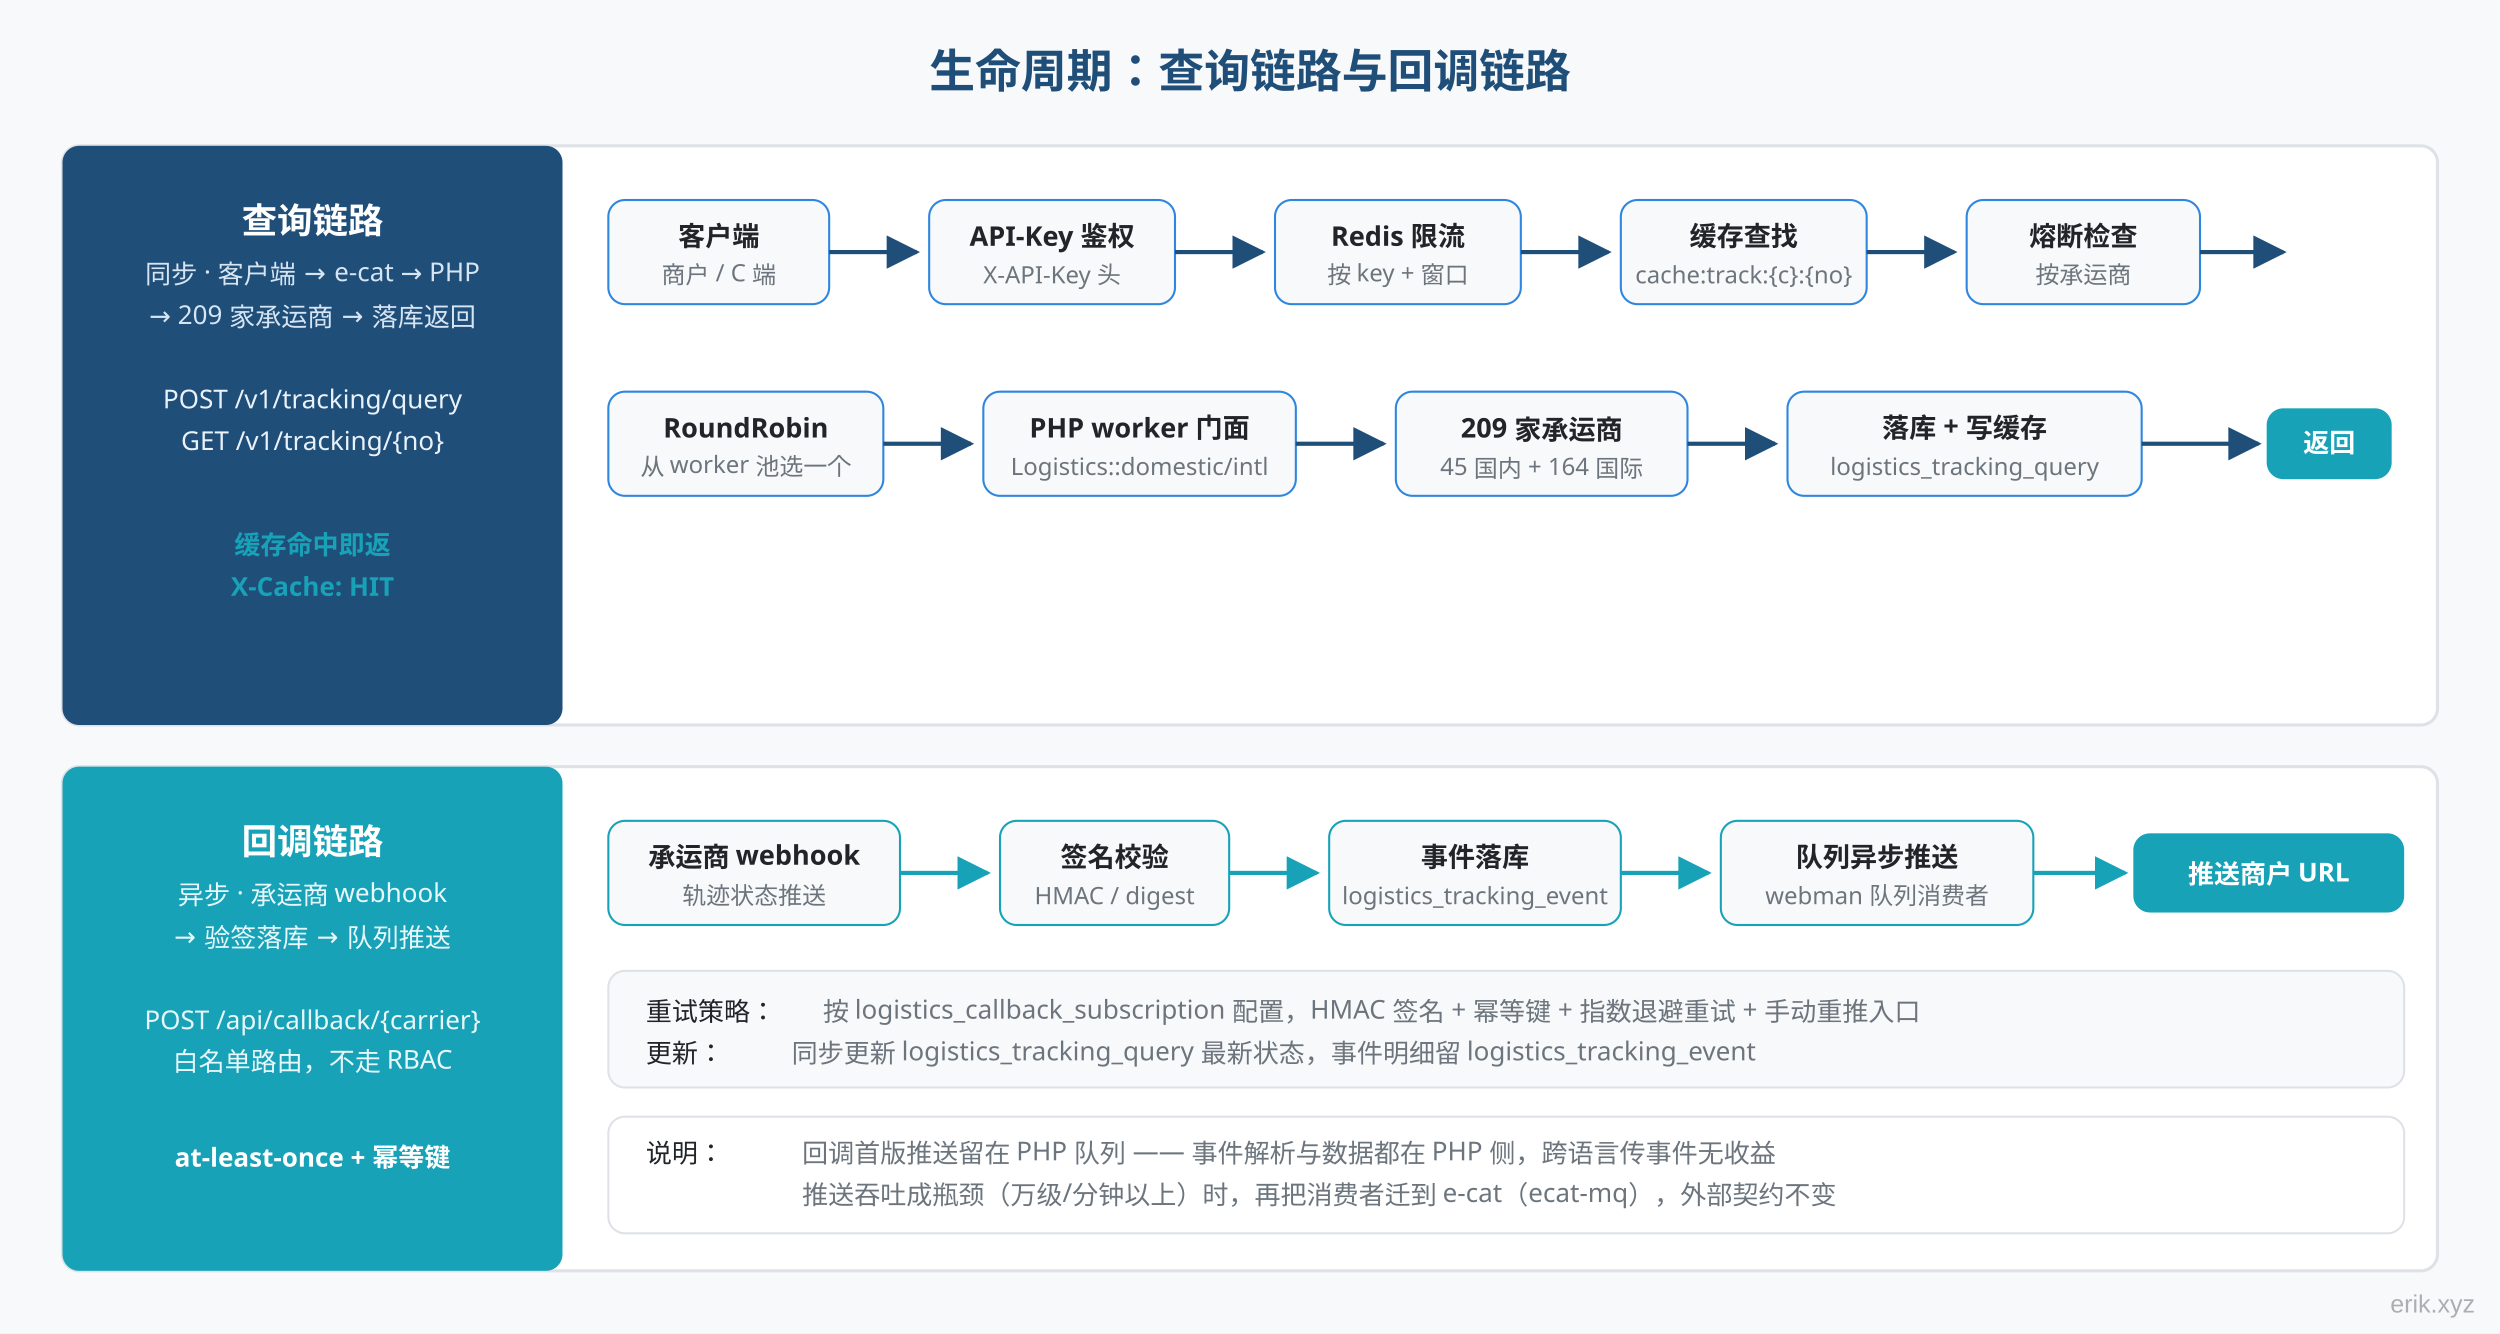
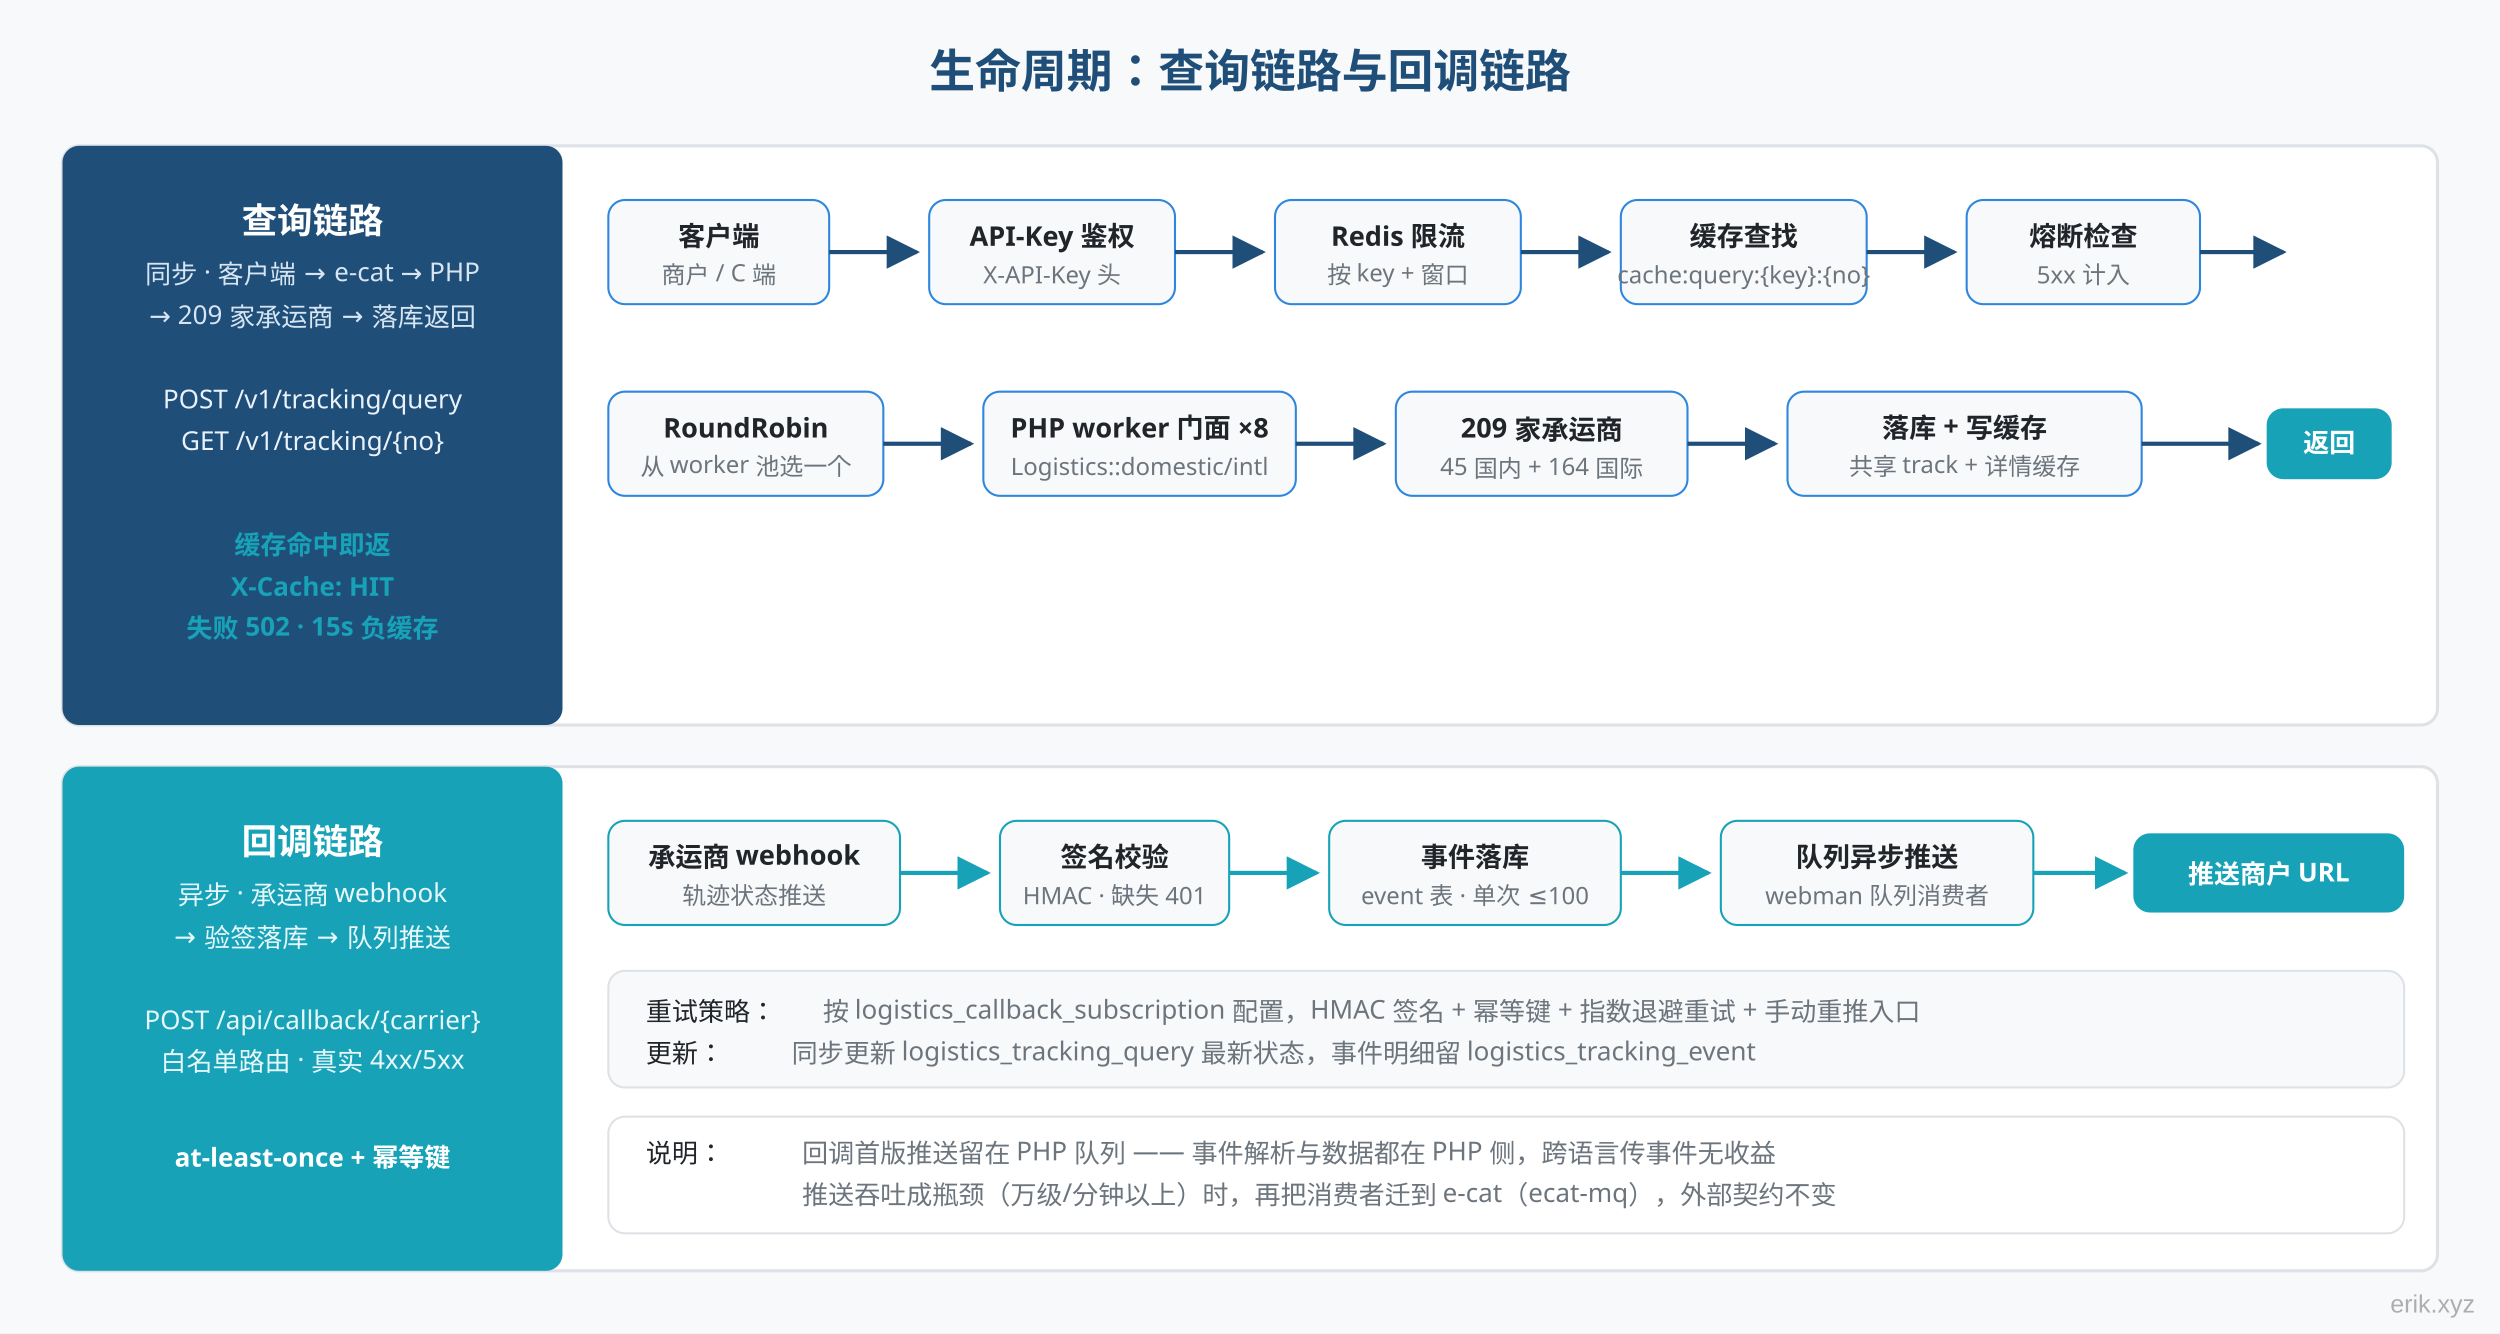
<svg xmlns="http://www.w3.org/2000/svg" viewBox="0 0 1200 640" font-family="'PingFang SC','Noto Sans SC','Microsoft YaHei',sans-serif">
  <defs>
    <marker id="arrow" viewBox="0 0 10 10" refX="9" refY="5" markerWidth="8" markerHeight="8" orient="auto-start-reverse">
      <path d="M0,0 L10,5 L0,10 z" fill="#1F4E79" />
    </marker>
    <marker id="arrow2" viewBox="0 0 10 10" refX="9" refY="5" markerWidth="8" markerHeight="8" orient="auto-start-reverse">
      <path d="M0,0 L10,5 L0,10 z" fill="#17A2B8" />
    </marker>
  </defs>
  <rect x="0" y="0" width="1200" height="640" fill="#F8F9FA" />
  <text x="600" y="42" text-anchor="middle" font-size="22" font-weight="bold" fill="#1F4E79">生命周期：查询链路与回调链路</text>
  <rect x="30" y="70" width="1140" height="278" rx="8" fill="#FFFFFF" stroke="#DEE2E6" stroke-width="1.5" />
  <rect x="30" y="70" width="240" height="278" rx="8" fill="#1F4E79" />
  <text x="150" y="112" text-anchor="middle" font-size="17" font-weight="bold" fill="#FFFFFF">查询链路</text>
  <text x="150" y="136" text-anchor="middle" font-size="12.5" fill="#D7E5F3">同步 · 客户端 → e-cat → PHP</text>
  <text x="150" y="156" text-anchor="middle" font-size="12.5" fill="#D7E5F3">→ 209 家承运商 → 落库返回</text>
  <text x="150" y="196" text-anchor="middle" font-size="12.5" fill="#E9F2FB">POST /v1/tracking/query</text>
  <text x="150" y="216" text-anchor="middle" font-size="12.5" fill="#E9F2FB">GET /v1/tracking/{no}</text>
  <text x="150" y="266" text-anchor="middle" font-size="12.5" fill="#17A2B8" font-weight="bold">缓存命中即返</text>
  <text x="150" y="286" text-anchor="middle" font-size="12.5" fill="#17A2B8" font-weight="bold">X-Cache: HIT</text>
+   <text x="150" y="306" text-anchor="middle" font-size="12.5" fill="#17A2B8" font-weight="bold">失败 502 · 15s 负缓存</text>
  <g font-size="13" fill="#212529">
    <rect x="292" y="96" width="106" height="50" rx="8" fill="#F8F9FA" stroke="#2E86DE" />
    <text x="345" y="118" text-anchor="middle" font-weight="bold">客户端</text>
    <text x="345" y="136" text-anchor="middle" font-size="11.5" fill="#6C757D">商户 / C 端</text>
    <line x1="398" y1="121" x2="440" y2="121" stroke="#1F4E79" stroke-width="2" marker-end="url(#arrow)" />
    <rect x="446" y="96" width="118" height="50" rx="8" fill="#F8F9FA" stroke="#2E86DE" />
    <text x="505" y="118" text-anchor="middle" font-weight="bold">API-Key 鉴权</text>
    <text x="505" y="136" text-anchor="middle" font-size="11.5" fill="#6C757D">X-API-Key 头</text>
    <line x1="564" y1="121" x2="606" y2="121" stroke="#1F4E79" stroke-width="2" marker-end="url(#arrow)" />
    <rect x="612" y="96" width="118" height="50" rx="8" fill="#F8F9FA" stroke="#2E86DE" />
    <text x="671" y="118" text-anchor="middle" font-weight="bold">Redis 限流</text>
    <text x="671" y="136" text-anchor="middle" font-size="11.5" fill="#6C757D">按 key + 窗口</text>
    <line x1="730" y1="121" x2="772" y2="121" stroke="#1F4E79" stroke-width="2" marker-end="url(#arrow)" />
    <rect x="778" y="96" width="118" height="50" rx="8" fill="#F8F9FA" stroke="#2E86DE" />
    <text x="837" y="118" text-anchor="middle" font-weight="bold">缓存查找</text>
-     <text x="837" y="136" text-anchor="middle" font-size="11.5" fill="#6C757D">cache:track:{c}:{no}</text>
+     <text x="837" y="136" text-anchor="middle" font-size="11.5" fill="#6C757D">cache:query:{key}:{no}</text>
    <line x1="896" y1="121" x2="938" y2="121" stroke="#1F4E79" stroke-width="2" marker-end="url(#arrow)" />
    <rect x="944" y="96" width="112" height="50" rx="8" fill="#F8F9FA" stroke="#2E86DE" />
    <text x="1000" y="118" text-anchor="middle" font-weight="bold">熔断检查</text>
-     <text x="1000" y="136" text-anchor="middle" font-size="11.5" fill="#6C757D">按承运商</text>
+     <text x="1000" y="136" text-anchor="middle" font-size="11.5" fill="#6C757D">5xx 计入</text>
    <line x1="1056" y1="121" x2="1096" y2="121" stroke="#1F4E79" stroke-width="2" marker-end="url(#arrow)" />
  </g>
  <g font-size="13" fill="#212529">
    <rect x="292" y="188" width="132" height="50" rx="8" fill="#F8F9FA" stroke="#2E86DE" />
    <text x="358" y="210" text-anchor="middle" font-weight="bold">RoundRobin</text>
    <text x="358" y="228" text-anchor="middle" font-size="11.5" fill="#6C757D">从 worker 池选一个</text>
    <line x1="424" y1="213" x2="466" y2="213" stroke="#1F4E79" stroke-width="2" marker-end="url(#arrow)" />
    <rect x="472" y="188" width="150" height="50" rx="8" fill="#F8F9FA" stroke="#2E86DE" />
-     <text x="547" y="210" text-anchor="middle" font-weight="bold">PHP worker 门面</text>
+     <text x="547" y="210" text-anchor="middle" font-weight="bold">PHP worker 门面 ×8</text>
    <text x="547" y="228" text-anchor="middle" font-size="11.5" fill="#6C757D">Logistics::domestic/intl</text>
    <line x1="622" y1="213" x2="664" y2="213" stroke="#1F4E79" stroke-width="2" marker-end="url(#arrow)" />
    <rect x="670" y="188" width="140" height="50" rx="8" fill="#F8F9FA" stroke="#2E86DE" />
    <text x="740" y="210" text-anchor="middle" font-weight="bold">209 家承运商</text>
    <text x="740" y="228" text-anchor="middle" font-size="11.5" fill="#6C757D">45 国内 + 164 国际</text>
    <line x1="810" y1="213" x2="852" y2="213" stroke="#1F4E79" stroke-width="2" marker-end="url(#arrow)" />
    <rect x="858" y="188" width="170" height="50" rx="8" fill="#F8F9FA" stroke="#2E86DE" />
    <text x="943" y="210" text-anchor="middle" font-weight="bold">落库 + 写缓存</text>
-     <text x="943" y="228" text-anchor="middle" font-size="11.5" fill="#6C757D">logistics_tracking_query</text>
+     <text x="943" y="228" text-anchor="middle" font-size="11.5" fill="#6C757D">共享 track + 详情缓存</text>
    <line x1="1028" y1="213" x2="1084" y2="213" stroke="#1F4E79" stroke-width="2" marker-end="url(#arrow)" />
    <rect x="1088" y="196" width="60" height="34" rx="8" fill="#17A2B8" />
    <text x="1118" y="217" text-anchor="middle" font-size="12.5" font-weight="bold" fill="#FFFFFF">返回</text>
  </g>
  <rect x="30" y="368" width="1140" height="242" rx="8" fill="#FFFFFF" stroke="#DEE2E6" stroke-width="1.5" />
  <rect x="30" y="368" width="240" height="242" rx="8" fill="#17A2B8" />
  <text x="150" y="410" text-anchor="middle" font-size="17" font-weight="bold" fill="#FFFFFF">回调链路</text>
  <text x="150" y="434" text-anchor="middle" font-size="12.5" fill="#E8F8FA">异步 · 承运商 webhook</text>
  <text x="150" y="454" text-anchor="middle" font-size="12.5" fill="#E8F8FA">→ 验签落库 → 队列推送</text>
  <text x="150" y="494" text-anchor="middle" font-size="12.5" fill="#E8F8FA">POST /api/callback/{carrier}</text>
-   <text x="150" y="514" text-anchor="middle" font-size="12.5" fill="#E8F8FA">白名单路由，不走 RBAC</text>
+   <text x="150" y="514" text-anchor="middle" font-size="12.5" fill="#E8F8FA">白名单路由 · 真实 4xx/5xx</text>
  <text x="150" y="560" text-anchor="middle" font-size="12.5" fill="#FFFFFF" font-weight="bold">at-least-once + 幂等键</text>
  <g font-size="13" fill="#212529">
    <rect x="292" y="394" width="140" height="50" rx="8" fill="#F8F9FA" stroke="#17A2B8" />
    <text x="362" y="416" text-anchor="middle" font-weight="bold">承运商 webhook</text>
    <text x="362" y="434" text-anchor="middle" font-size="11.5" fill="#6C757D">轨迹状态推送</text>
    <line x1="432" y1="419" x2="474" y2="419" stroke="#17A2B8" stroke-width="2" marker-end="url(#arrow2)" />
    <rect x="480" y="394" width="110" height="50" rx="8" fill="#F8F9FA" stroke="#17A2B8" />
    <text x="535" y="416" text-anchor="middle" font-weight="bold">签名校验</text>
-     <text x="535" y="434" text-anchor="middle" font-size="11.5" fill="#6C757D">HMAC / digest</text>
+     <text x="535" y="434" text-anchor="middle" font-size="11.5" fill="#6C757D">HMAC · 缺失 401</text>
    <line x1="590" y1="419" x2="632" y2="419" stroke="#17A2B8" stroke-width="2" marker-end="url(#arrow2)" />
    <rect x="638" y="394" width="140" height="50" rx="8" fill="#F8F9FA" stroke="#17A2B8" />
    <text x="708" y="416" text-anchor="middle" font-weight="bold">事件落库</text>
-     <text x="708" y="434" text-anchor="middle" font-size="11.5" fill="#6C757D">logistics_tracking_event</text>
+     <text x="708" y="434" text-anchor="middle" font-size="11.5" fill="#6C757D">event 表 · 单次 ≤100</text>
    <line x1="778" y1="419" x2="820" y2="419" stroke="#17A2B8" stroke-width="2" marker-end="url(#arrow2)" />
    <rect x="826" y="394" width="150" height="50" rx="8" fill="#F8F9FA" stroke="#17A2B8" />
    <text x="901" y="416" text-anchor="middle" font-weight="bold">队列异步推送</text>
    <text x="901" y="434" text-anchor="middle" font-size="11.5" fill="#6C757D">webman 队列消费者</text>
    <line x1="976" y1="419" x2="1020" y2="419" stroke="#17A2B8" stroke-width="2" marker-end="url(#arrow2)" />
    <rect x="1024" y="400" width="130" height="38" rx="8" fill="#17A2B8" />
    <text x="1089" y="424" text-anchor="middle" font-size="12.5" font-weight="bold" fill="#FFFFFF">推送商户 URL</text>
  </g>
  <g font-size="12.5" fill="#6C757D">
    <rect x="292" y="466" width="862" height="56" rx="8" fill="#F8F9FA" stroke="#DEE2E6" />
    <text x="310" y="490" fill="#212529">重试策略：</text>
    <text x="395" y="490">按 logistics_callback_subscription 配置，HMAC 签名 + 幂等键 + 指数退避重试 + 手动重推入口</text>
    <text x="310" y="510" fill="#212529">更新：</text>
    <text x="380" y="510">同步更新 logistics_tracking_query 最新状态，事件明细留 logistics_tracking_event</text>
  </g>
  <g font-size="12.5" fill="#6C757D">
    <rect x="292" y="536" width="862" height="56" rx="8" fill="#FFFFFF" stroke="#DEE2E6" />
    <text x="310" y="558" fill="#212529">说明：</text>
    <text x="385" y="558">回调首版推送留在 PHP 队列 —— 事件解析与数据都在 PHP 侧，跨语言传事件无收益</text>
    <text x="385" y="578">推送吞吐成瓶颈（万级/分钟以上）时，再把消费者迁到 e-cat（ecat-mq），外部契约不变</text>
  </g>
  <text x="1188" y="630" fill="rgba(33,37,41,0.35)" font-size="12" font-family="Arial, sans-serif" text-anchor="end">erik.xyz</text>
</svg>
